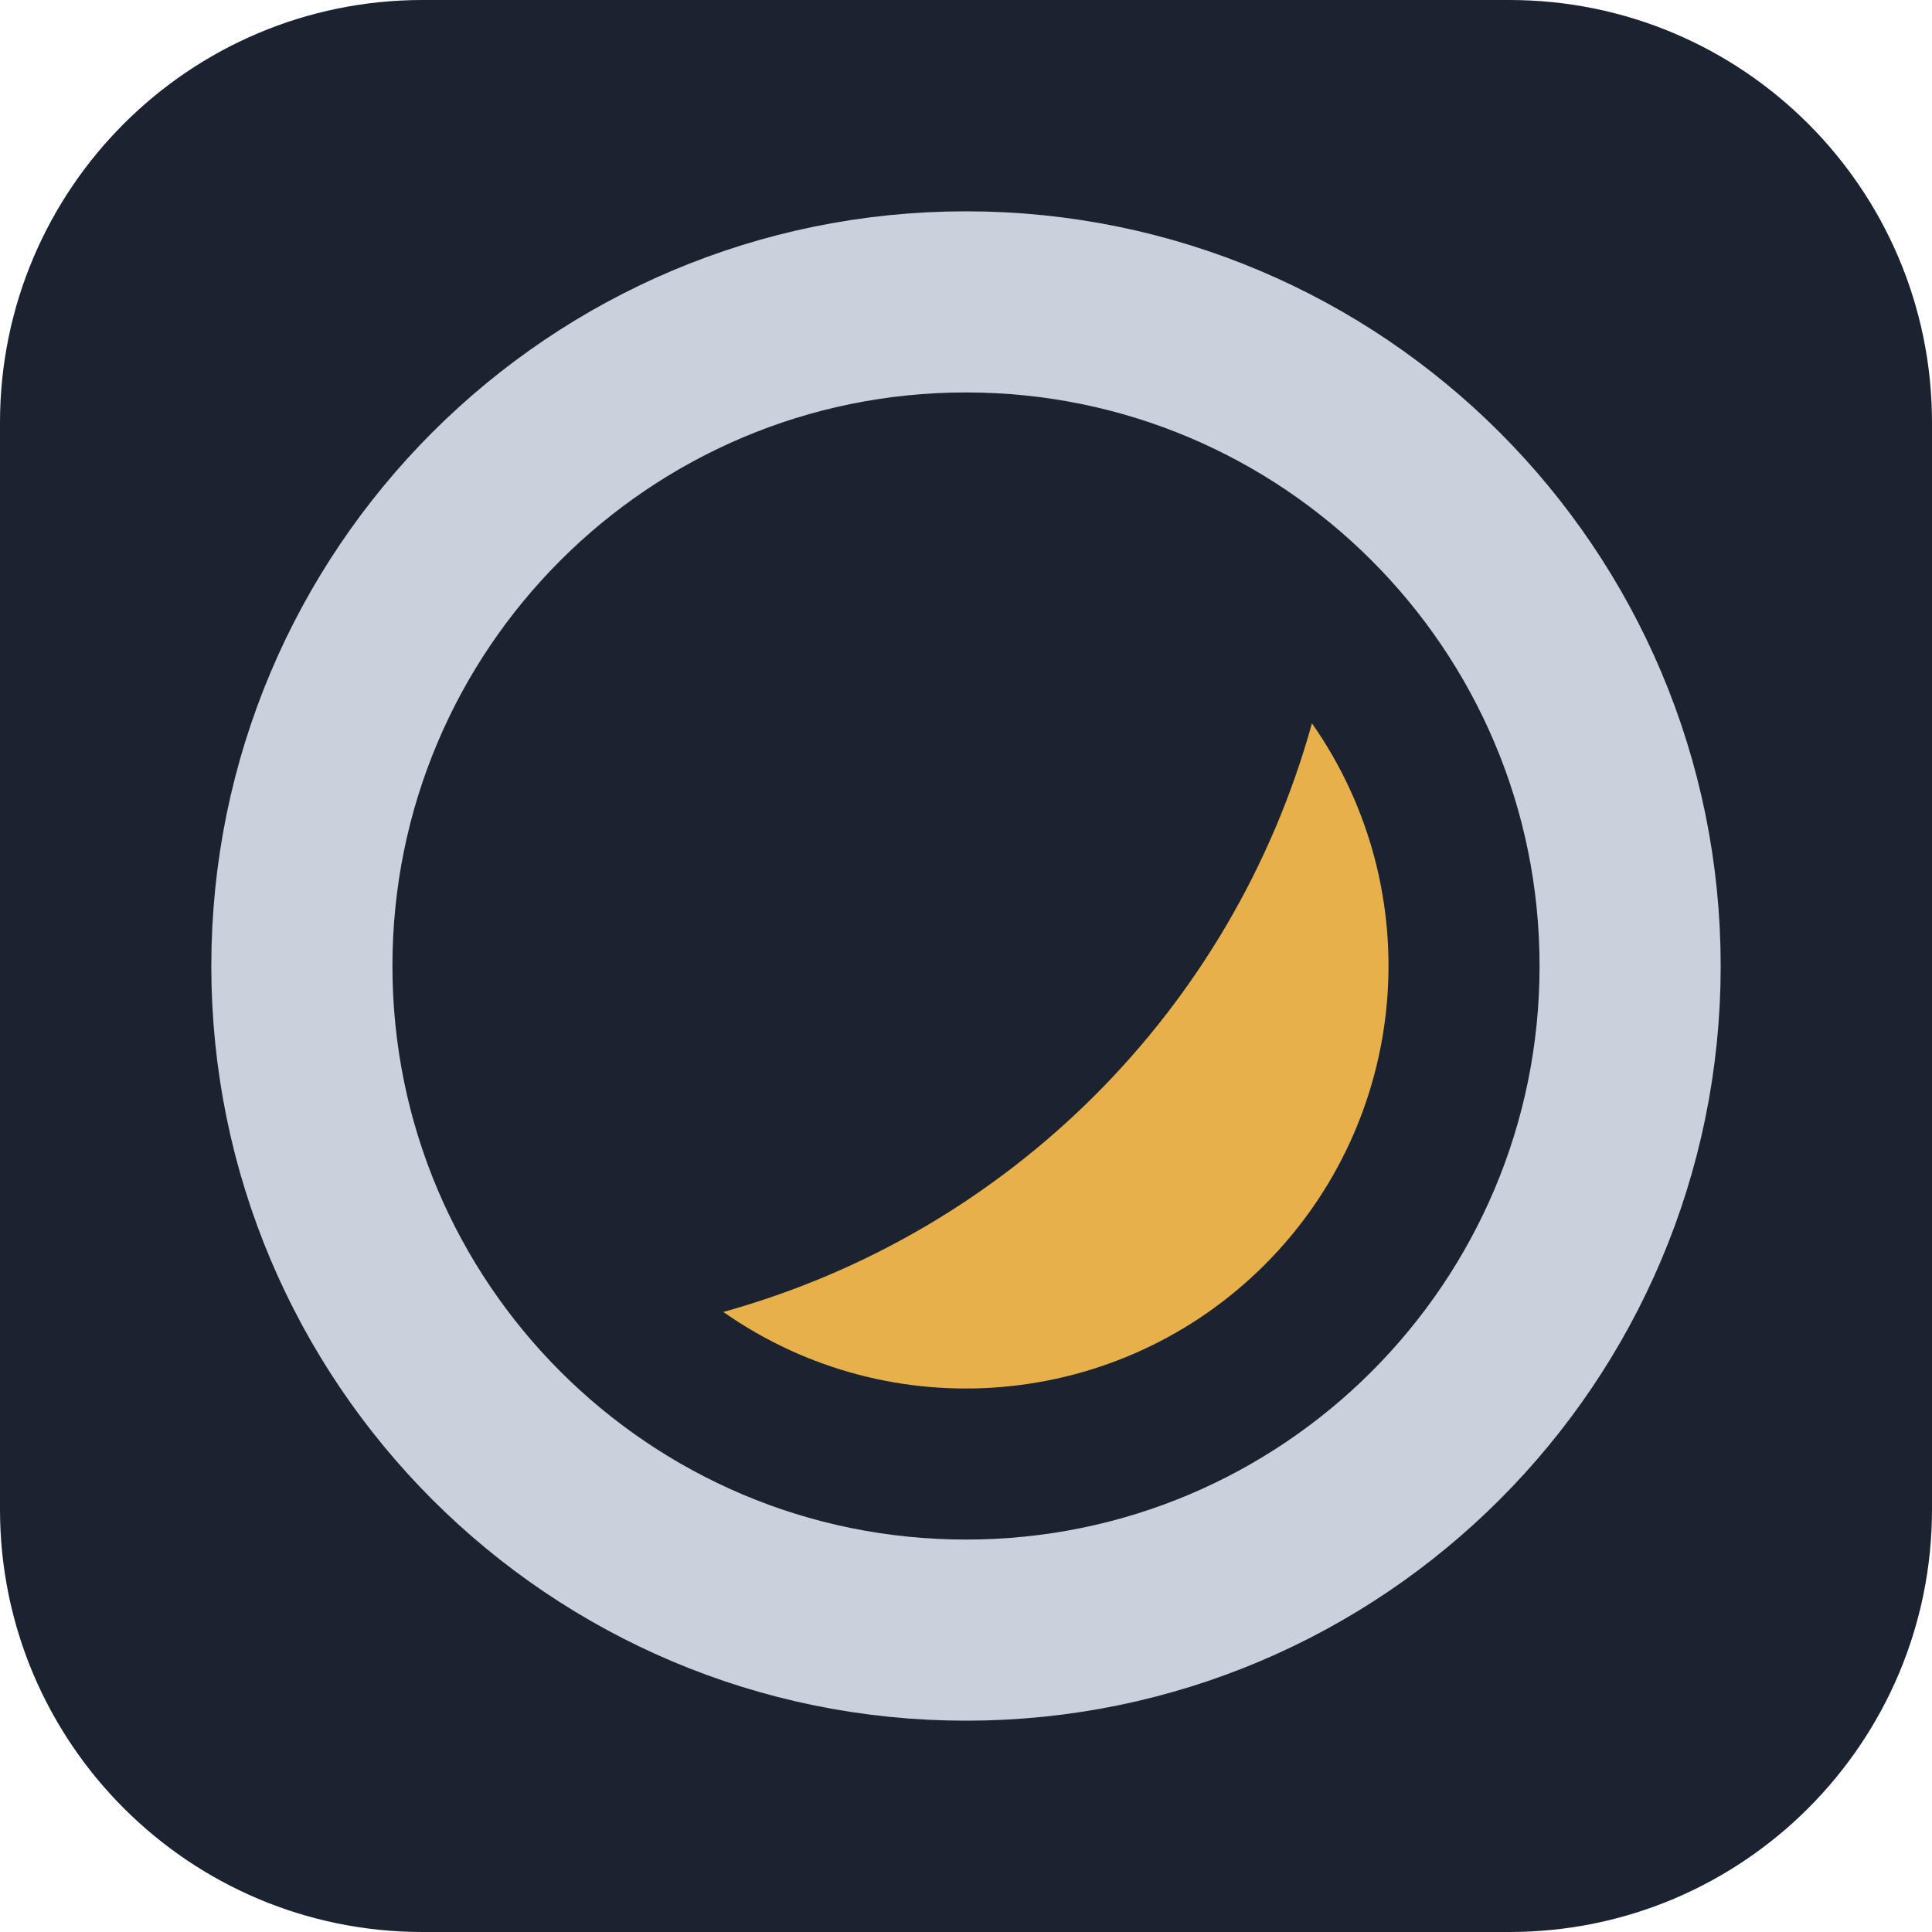
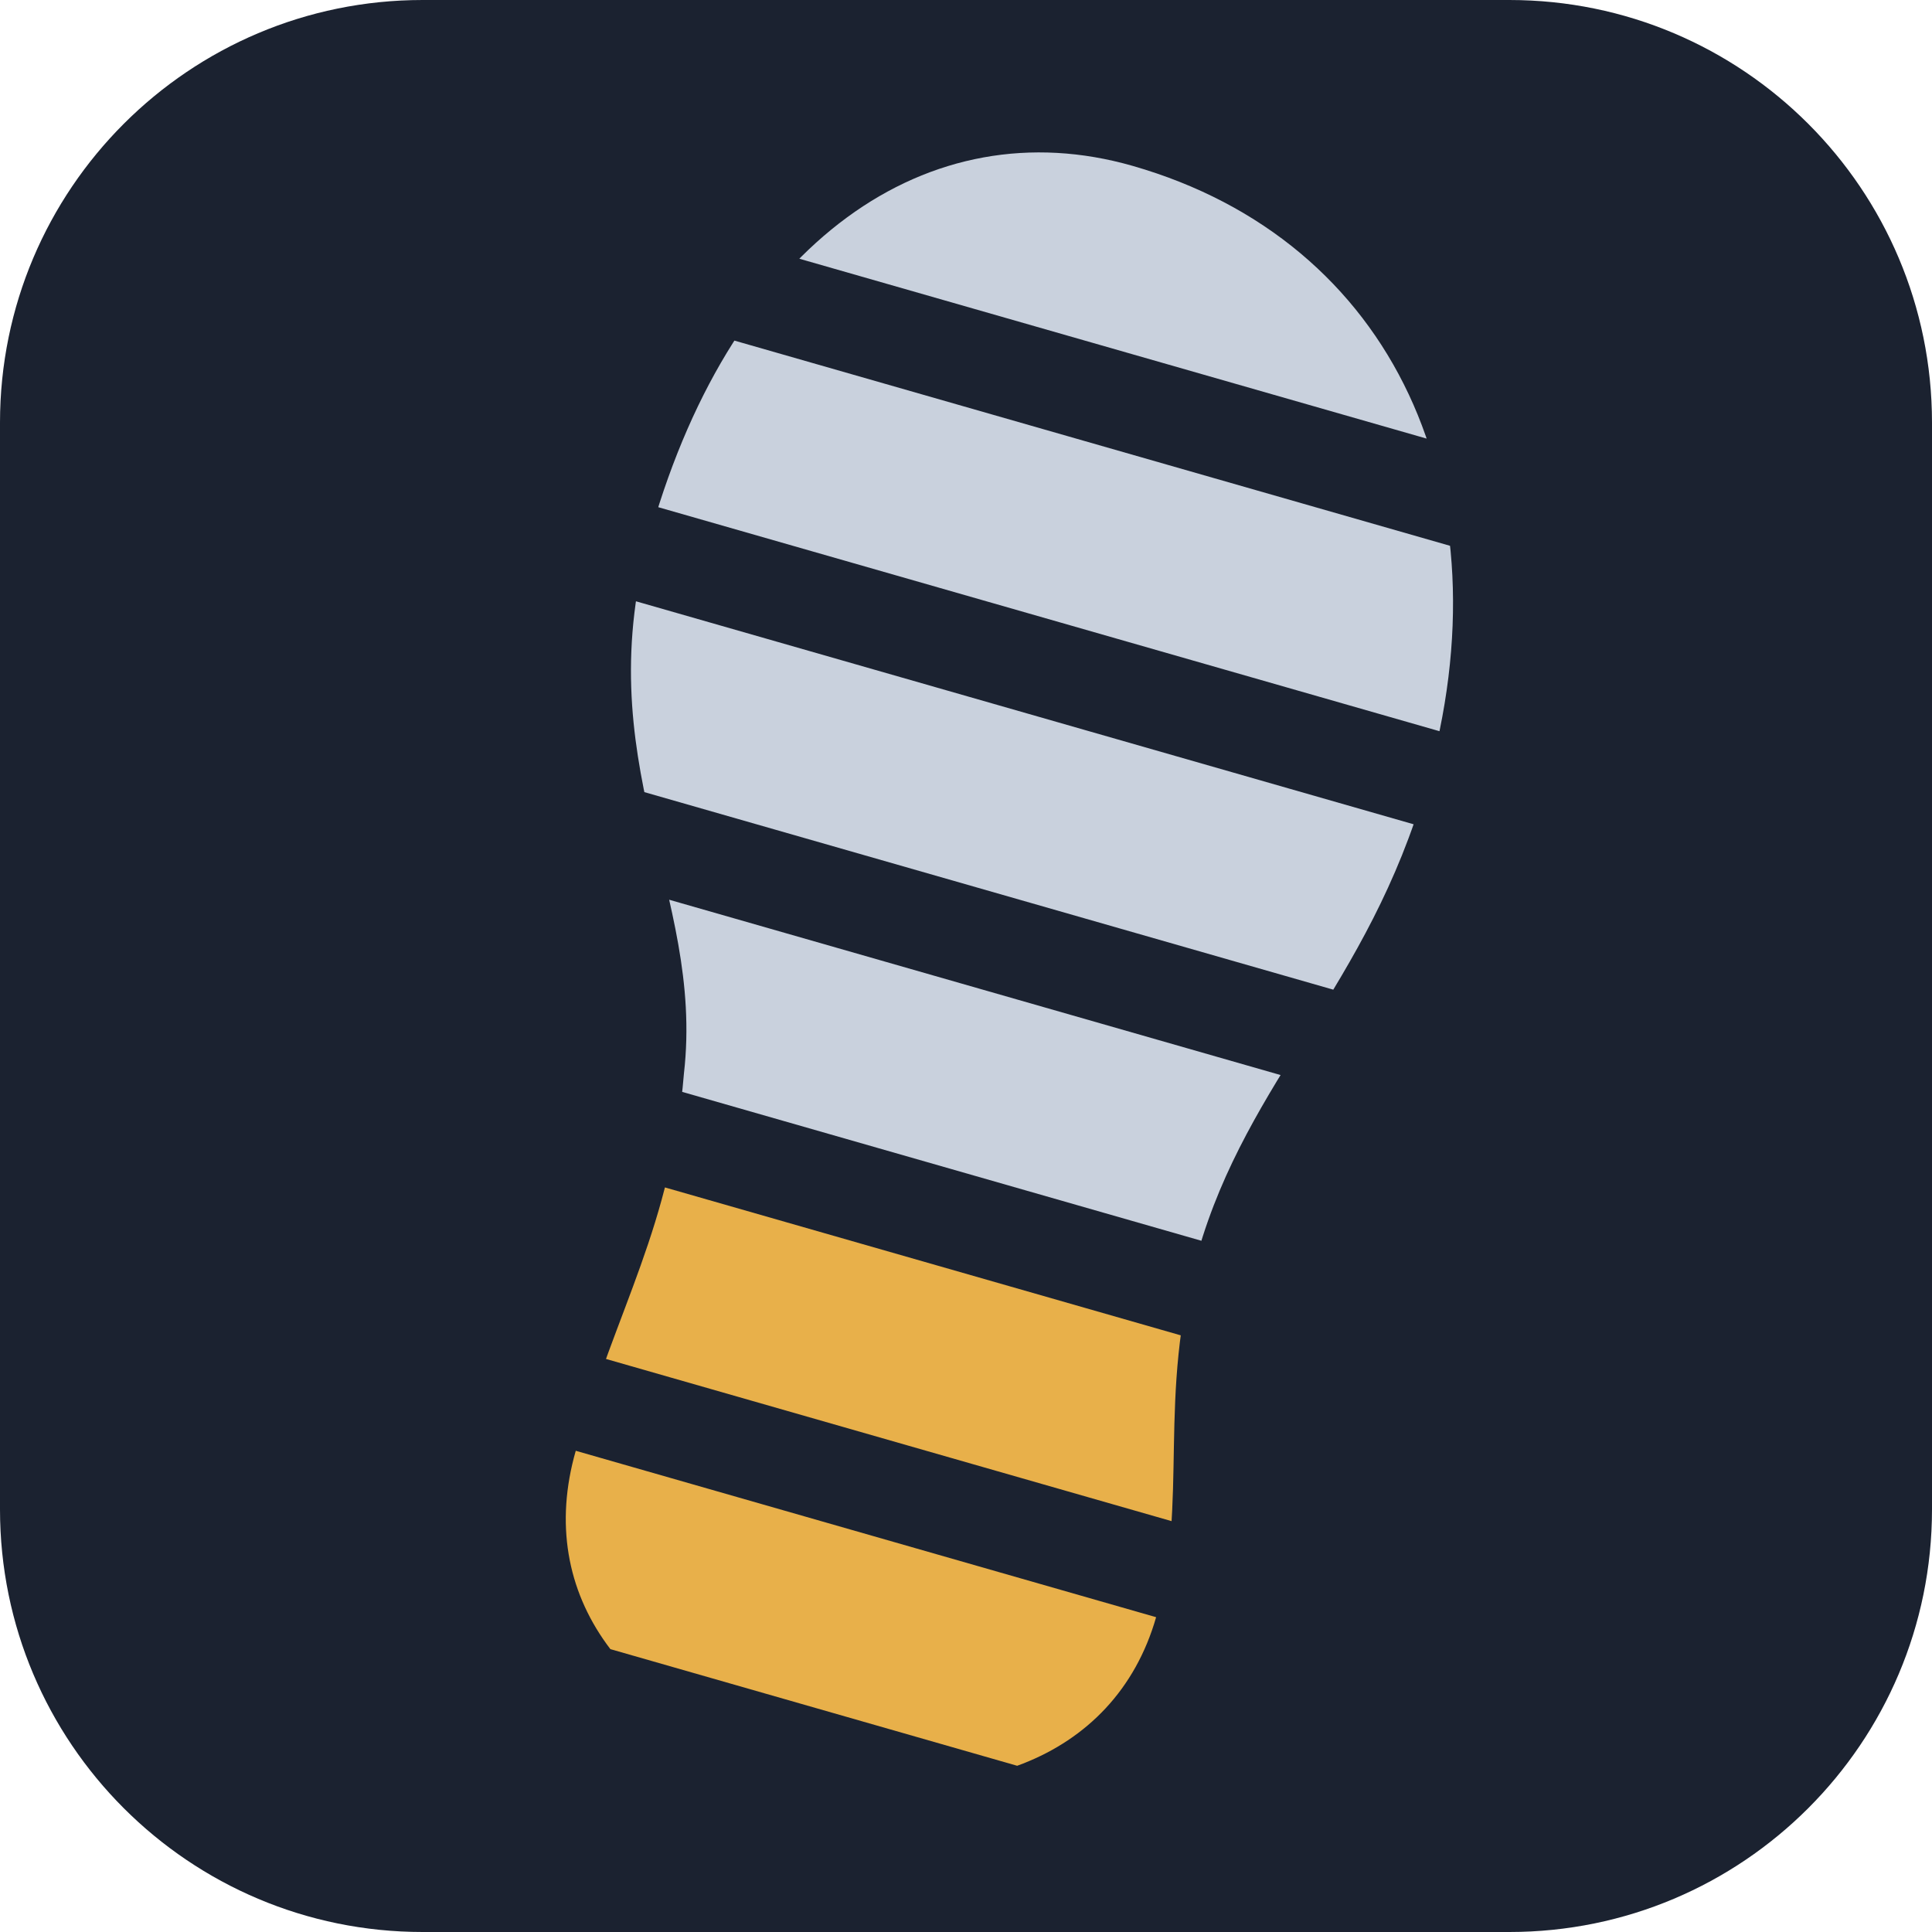
<svg xmlns="http://www.w3.org/2000/svg" viewBox="0 0 32 32">
  <rect width="32" height="32" rx="7" fill="#1b2230" />
-   <circle cx="16" cy="16" r="11" fill="none" stroke="#c9d1dd" stroke-width="3" />
-   <path d="M21.73 11.98A7 7 0 0 1 11.98 21.73A14 14 0 0 0 21.73 11.98Z" fill="#e8b04a" />
+   <g transform="rotate(16 16 16)">
+     <clipPath id="s">
+       <path d="M15 2.5C19.5 2.5 22.5 6 22.5 11C22.5 14.5 21 16.5 21 19.5C21 22 22 23.5 22 25.5C22 28 19.8 29.5 17 29.5C14 29.5 12 28 12 25.5C12 23 12.5 21.5 12 19C11.5 16 9 14.5 9 10.5C9 5.5 11.5 2.5 15 2.5Z" />
+     </clipPath>
+     <g clip-path="url(#s)" fill="none" stroke-width="3">
+       <path d="M6 4H26M6 8.6H26M6 13.2H26M6 17.8H26" stroke="#c9d1dd" />
+       <path d="M6 22.4H26M6 27H26" stroke="#e8b04a" />
+     </g>
+   </g>
</svg>
